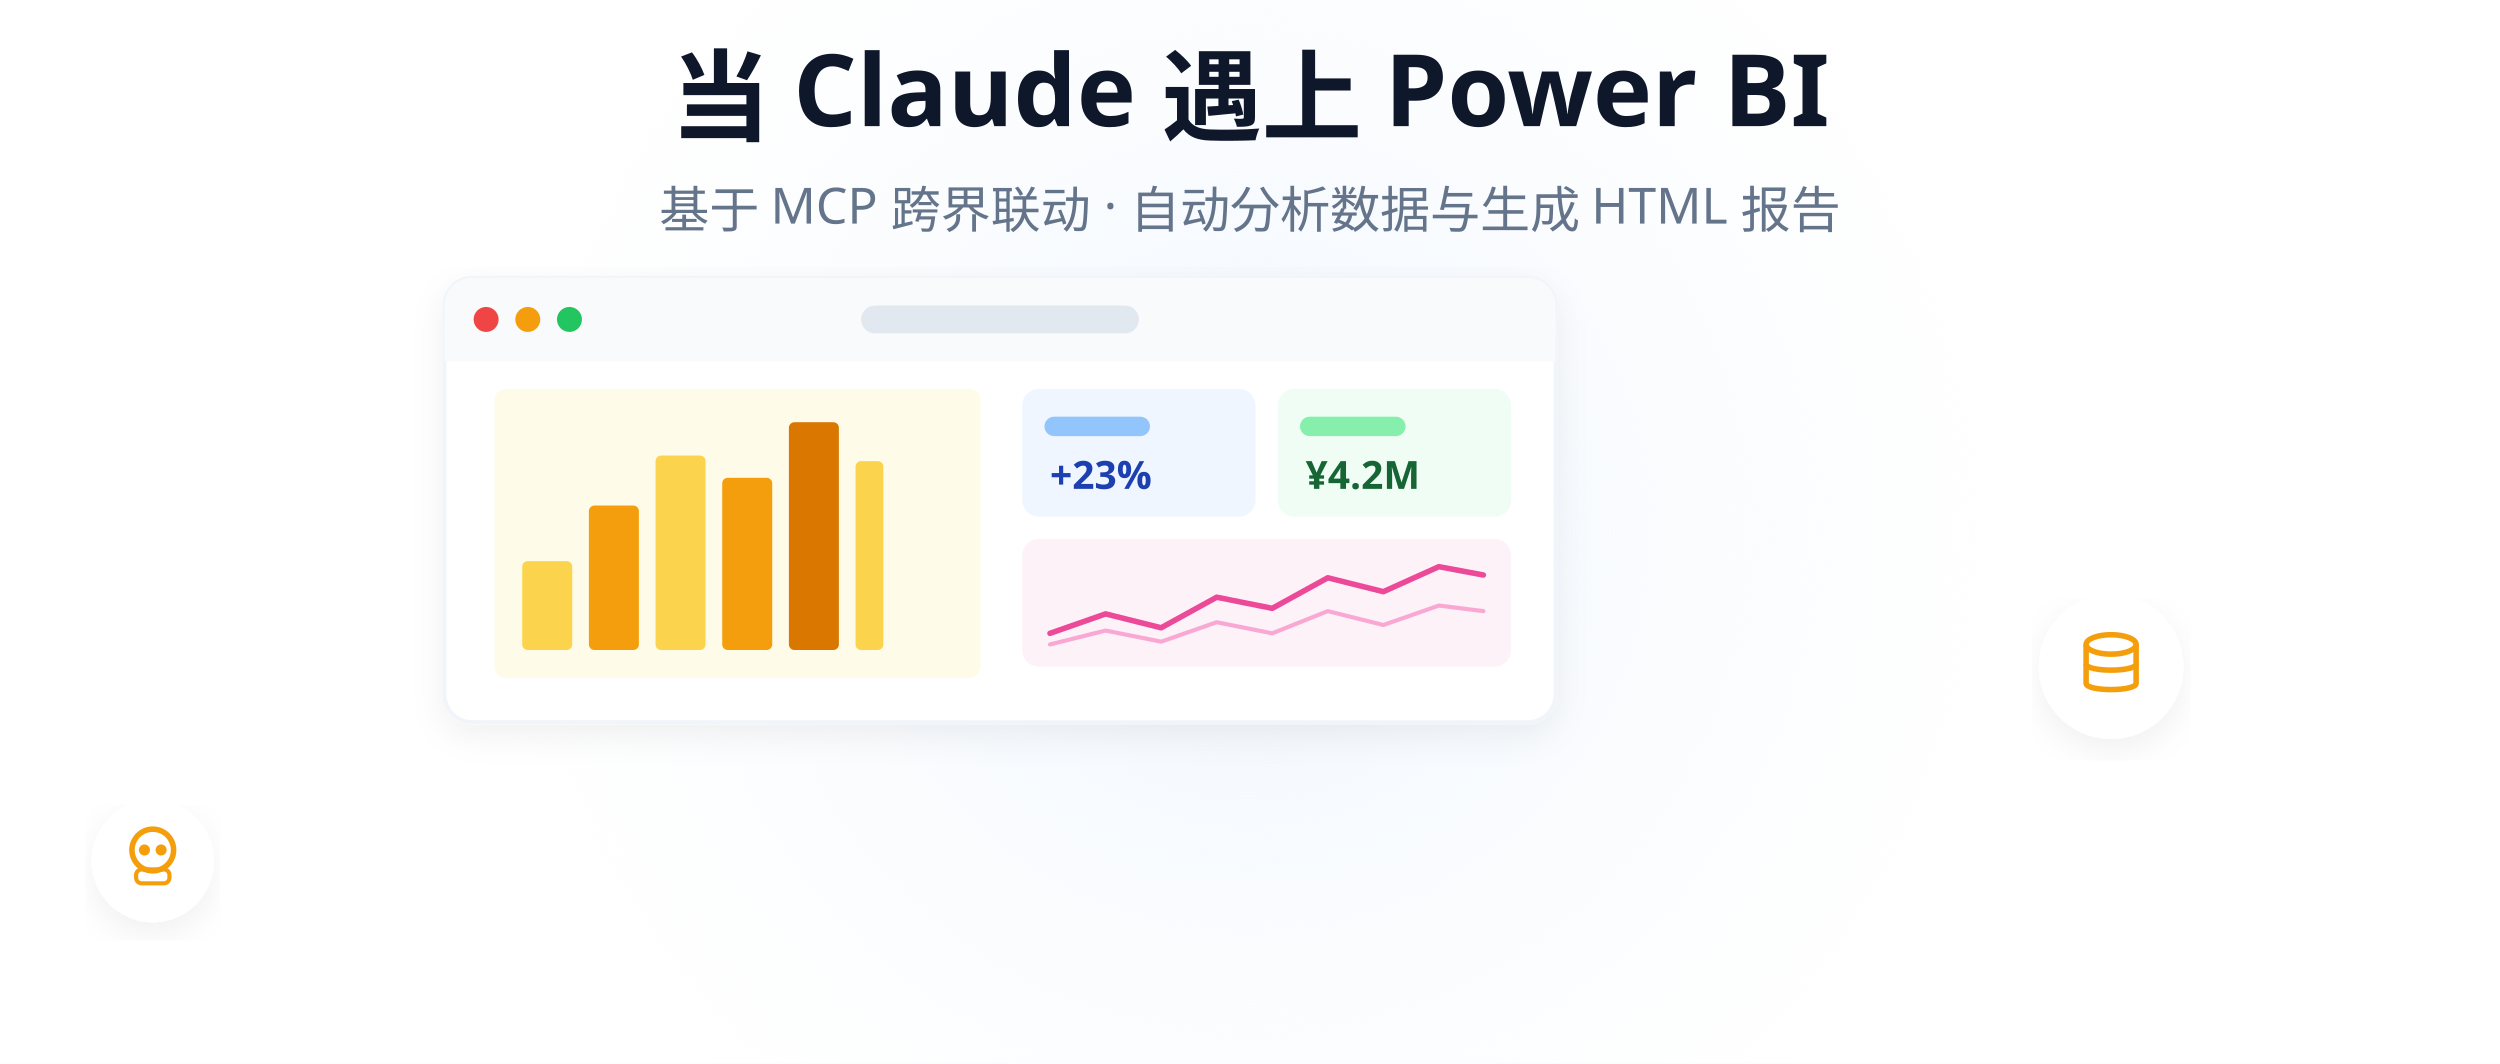
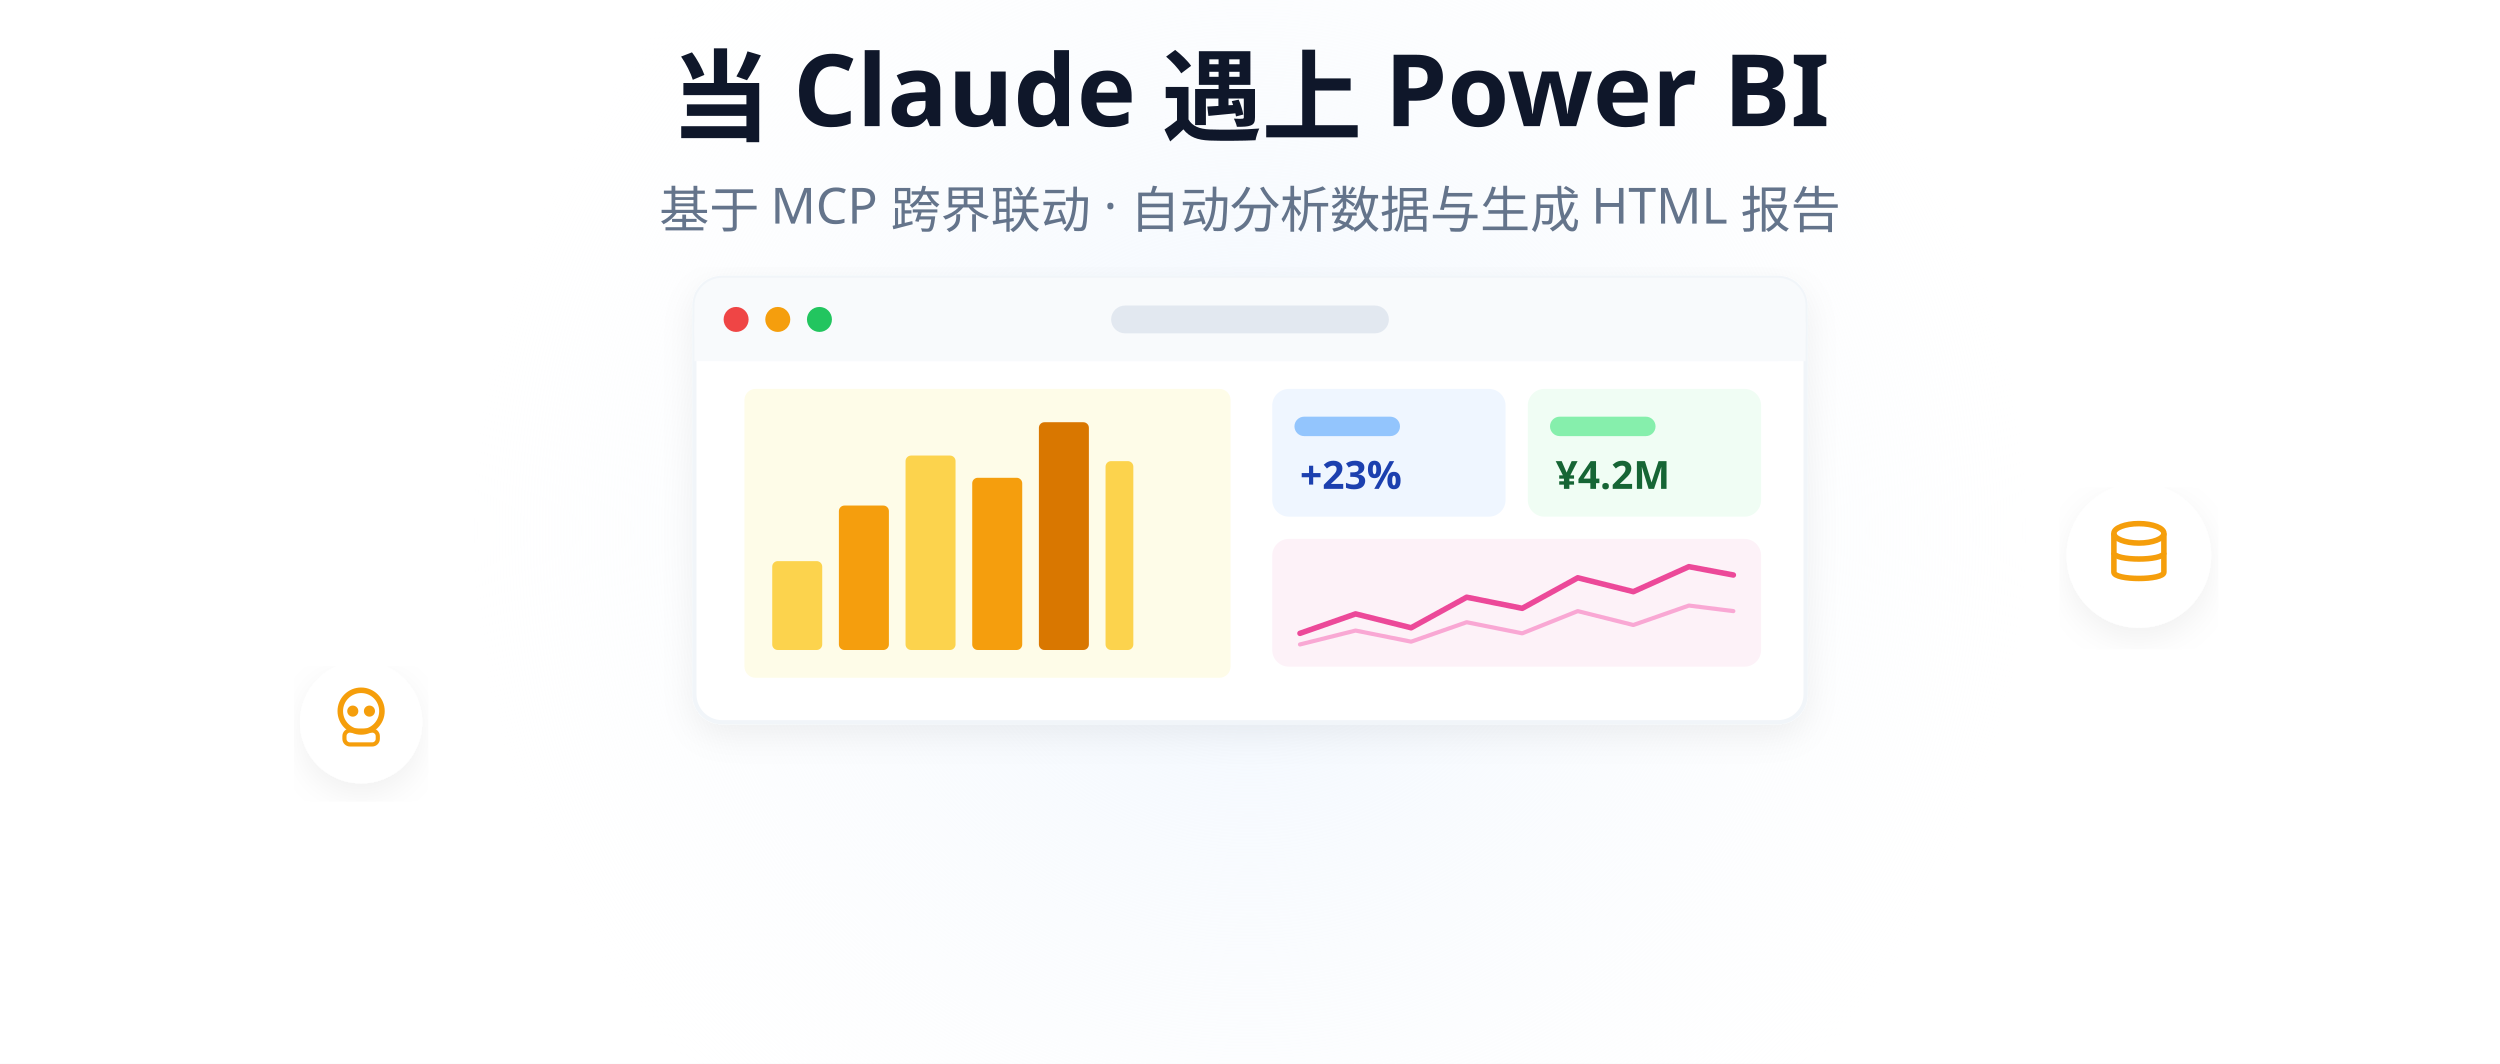
<svg xmlns="http://www.w3.org/2000/svg" width="900" height="383" viewBox="0 0 900 383" fill="none">
  <defs>
    <linearGradient id="bg-grad" x1="0" y1="0" x2="0" y2="383">
      <stop offset="0%" stop-color="#FFFFFF" />
      <stop offset="100%" stop-color="#F0F4FF" />
    </linearGradient>
    <radialGradient id="center-glow" cx="50%" cy="50%" r="50%">
      <stop offset="0%" stop-color="#EFF6FF" />
      <stop offset="100%" stop-color="#F8FAFC" stop-opacity="0" />
    </radialGradient>
    <filter id="saas-shadow" x="-5%" y="-5%" width="110%" height="120%">
      <feDropShadow dx="0" dy="4" stdDeviation="6" flood-color="#0F172A" flood-opacity="0.06" />
    </filter>
  </defs>
  <rect width="900" height="383" fill="url(#bg-grad)" />
  <circle cx="450" cy="191" r="280" fill="url(#center-glow)" />
  <text x="450" y="48" text-anchor="middle" font-family="Microsoft YaHei, sans-serif" font-size="36" fill="#0F172A" font-weight="900">
        当 Claude 遇上 Power BI
    </text>
  <text x="450" y="82" text-anchor="middle" font-family="Microsoft YaHei, sans-serif" font-size="18" fill="#64748B" font-weight="500">
        基于 MCP 跨界联动 · 自动分析数据与生成 HTML 报告
    </text>
-   <g transform="translate(160, 100)" filter="url(#saas-shadow)">
+   <g transform="translate(250, 100)" filter="url(#saas-shadow)">
    <rect width="400" height="160" rx="10" fill="#FFFFFF" stroke="#F1F5F9" stroke-width="1.5" />
    <rect x="0" y="0" width="400" height="30" rx="10" fill="#F8FAFC" />
    <rect x="0" y="16" width="400" height="14" fill="#F8FAFC" />
    <circle cx="15" cy="15" r="4.5" fill="#EF4444" />
    <circle cx="30" cy="15" r="4.5" fill="#F59E0B" />
    <circle cx="45" cy="15" r="4.5" fill="#22C55E" />
    <rect x="150" y="10" width="100" height="10" rx="5" fill="#E2E8F0" />
    <rect x="18" y="40" width="175" height="104" rx="4" fill="#FEFCE8" />
    <rect x="28" y="102" width="18" height="32" rx="2" fill="#FCD34D" />
    <rect x="52" y="82" width="18" height="52" rx="2" fill="#F59E0B" />
    <rect x="76" y="64" width="18" height="70" rx="2" fill="#FCD34D" />
    <rect x="100" y="72" width="18" height="62" rx="2" fill="#F59E0B" />
    <rect x="124" y="52" width="18" height="82" rx="2" fill="#D97706" />
    <rect x="148" y="66" width="10" height="68" rx="2" fill="#FCD34D" />
    <rect x="208" y="40" width="84" height="46" rx="6" fill="#EFF6FF" />
    <rect x="216" y="50" width="38" height="7" rx="3.5" fill="#93C5FD" />
    <text x="218" y="76" font-family="Microsoft YaHei, sans-serif" font-size="14" fill="#1E40AF" font-weight="700">+23%</text>
    <rect x="300" y="40" width="84" height="46" rx="6" fill="#F0FDF4" />
    <rect x="308" y="50" width="38" height="7" rx="3.5" fill="#86EFAC" />
    <text x="310" y="76" font-family="Microsoft YaHei, sans-serif" font-size="14" fill="#166534" font-weight="700">¥4.2M</text>
    <rect x="208" y="94" width="176" height="46" rx="6" fill="#FDF2F8" />
    <polyline points="218,128 238,121 258,126 278,115 298,119 318,108 338,113 358,104 374,107" fill="none" stroke="#EC4899" stroke-width="2" stroke-linecap="round" stroke-linejoin="round" />
    <polyline points="218,132 238,127 258,131 278,124 298,128 318,120 338,125 358,118 374,120" fill="none" stroke="#F9A8D4" stroke-width="1.5" stroke-linecap="round" stroke-linejoin="round" />
  </g>
-   <circle cx="55" cy="310" r="22" fill="#FFFFFF" filter="url(#saas-shadow)" />
-   <circle cx="55" cy="306" r="7.5" fill="none" stroke="#F59E0B" stroke-width="2" />
-   <rect x="49" y="313" width="12" height="5" rx="2" fill="none" stroke="#F59E0B" stroke-width="1.5" />
-   <circle cx="52" cy="306" r="2" fill="#F59E0B" />
-   <circle cx="58" cy="306" r="2" fill="#F59E0B" />
-   <circle cx="760" cy="240" r="26" fill="#FFFFFF" filter="url(#saas-shadow)" />
-   <ellipse cx="760" cy="232" rx="9" ry="3.5" fill="none" stroke="#F59E0B" stroke-width="2" />
-   <path d="M751,232 V246 C751,249 769,249 769,246 V232" fill="none" stroke="#F59E0B" stroke-width="2" />
-   <path d="M751,239 C751,242 769,242 769,239" fill="none" stroke="#F59E0B" stroke-width="2" />
+   <circle cx="130" cy="260" r="22" fill="#FFFFFF" filter="url(#saas-shadow)" />
+   <circle cx="130" cy="256" r="7.5" fill="none" stroke="#F59E0B" stroke-width="2" />
+   <rect x="124" y="263" width="12" height="5" rx="2" fill="none" stroke="#F59E0B" stroke-width="1.5" />
+   <circle cx="127" cy="256" r="2" fill="#F59E0B" />
+   <circle cx="133" cy="256" r="2" fill="#F59E0B" />
+   <circle cx="770" cy="200" r="26" fill="#FFFFFF" filter="url(#saas-shadow)" />
+   <ellipse cx="770" cy="192" rx="9" ry="3.5" fill="none" stroke="#F59E0B" stroke-width="2" />
+   <path d="M761,192 V206 C761,209 779,209 779,206 V192" fill="none" stroke="#F59E0B" stroke-width="2" />
+   <path d="M761,199 C761,202 779,202 779,199" fill="none" stroke="#F59E0B" stroke-width="2" />
</svg>
